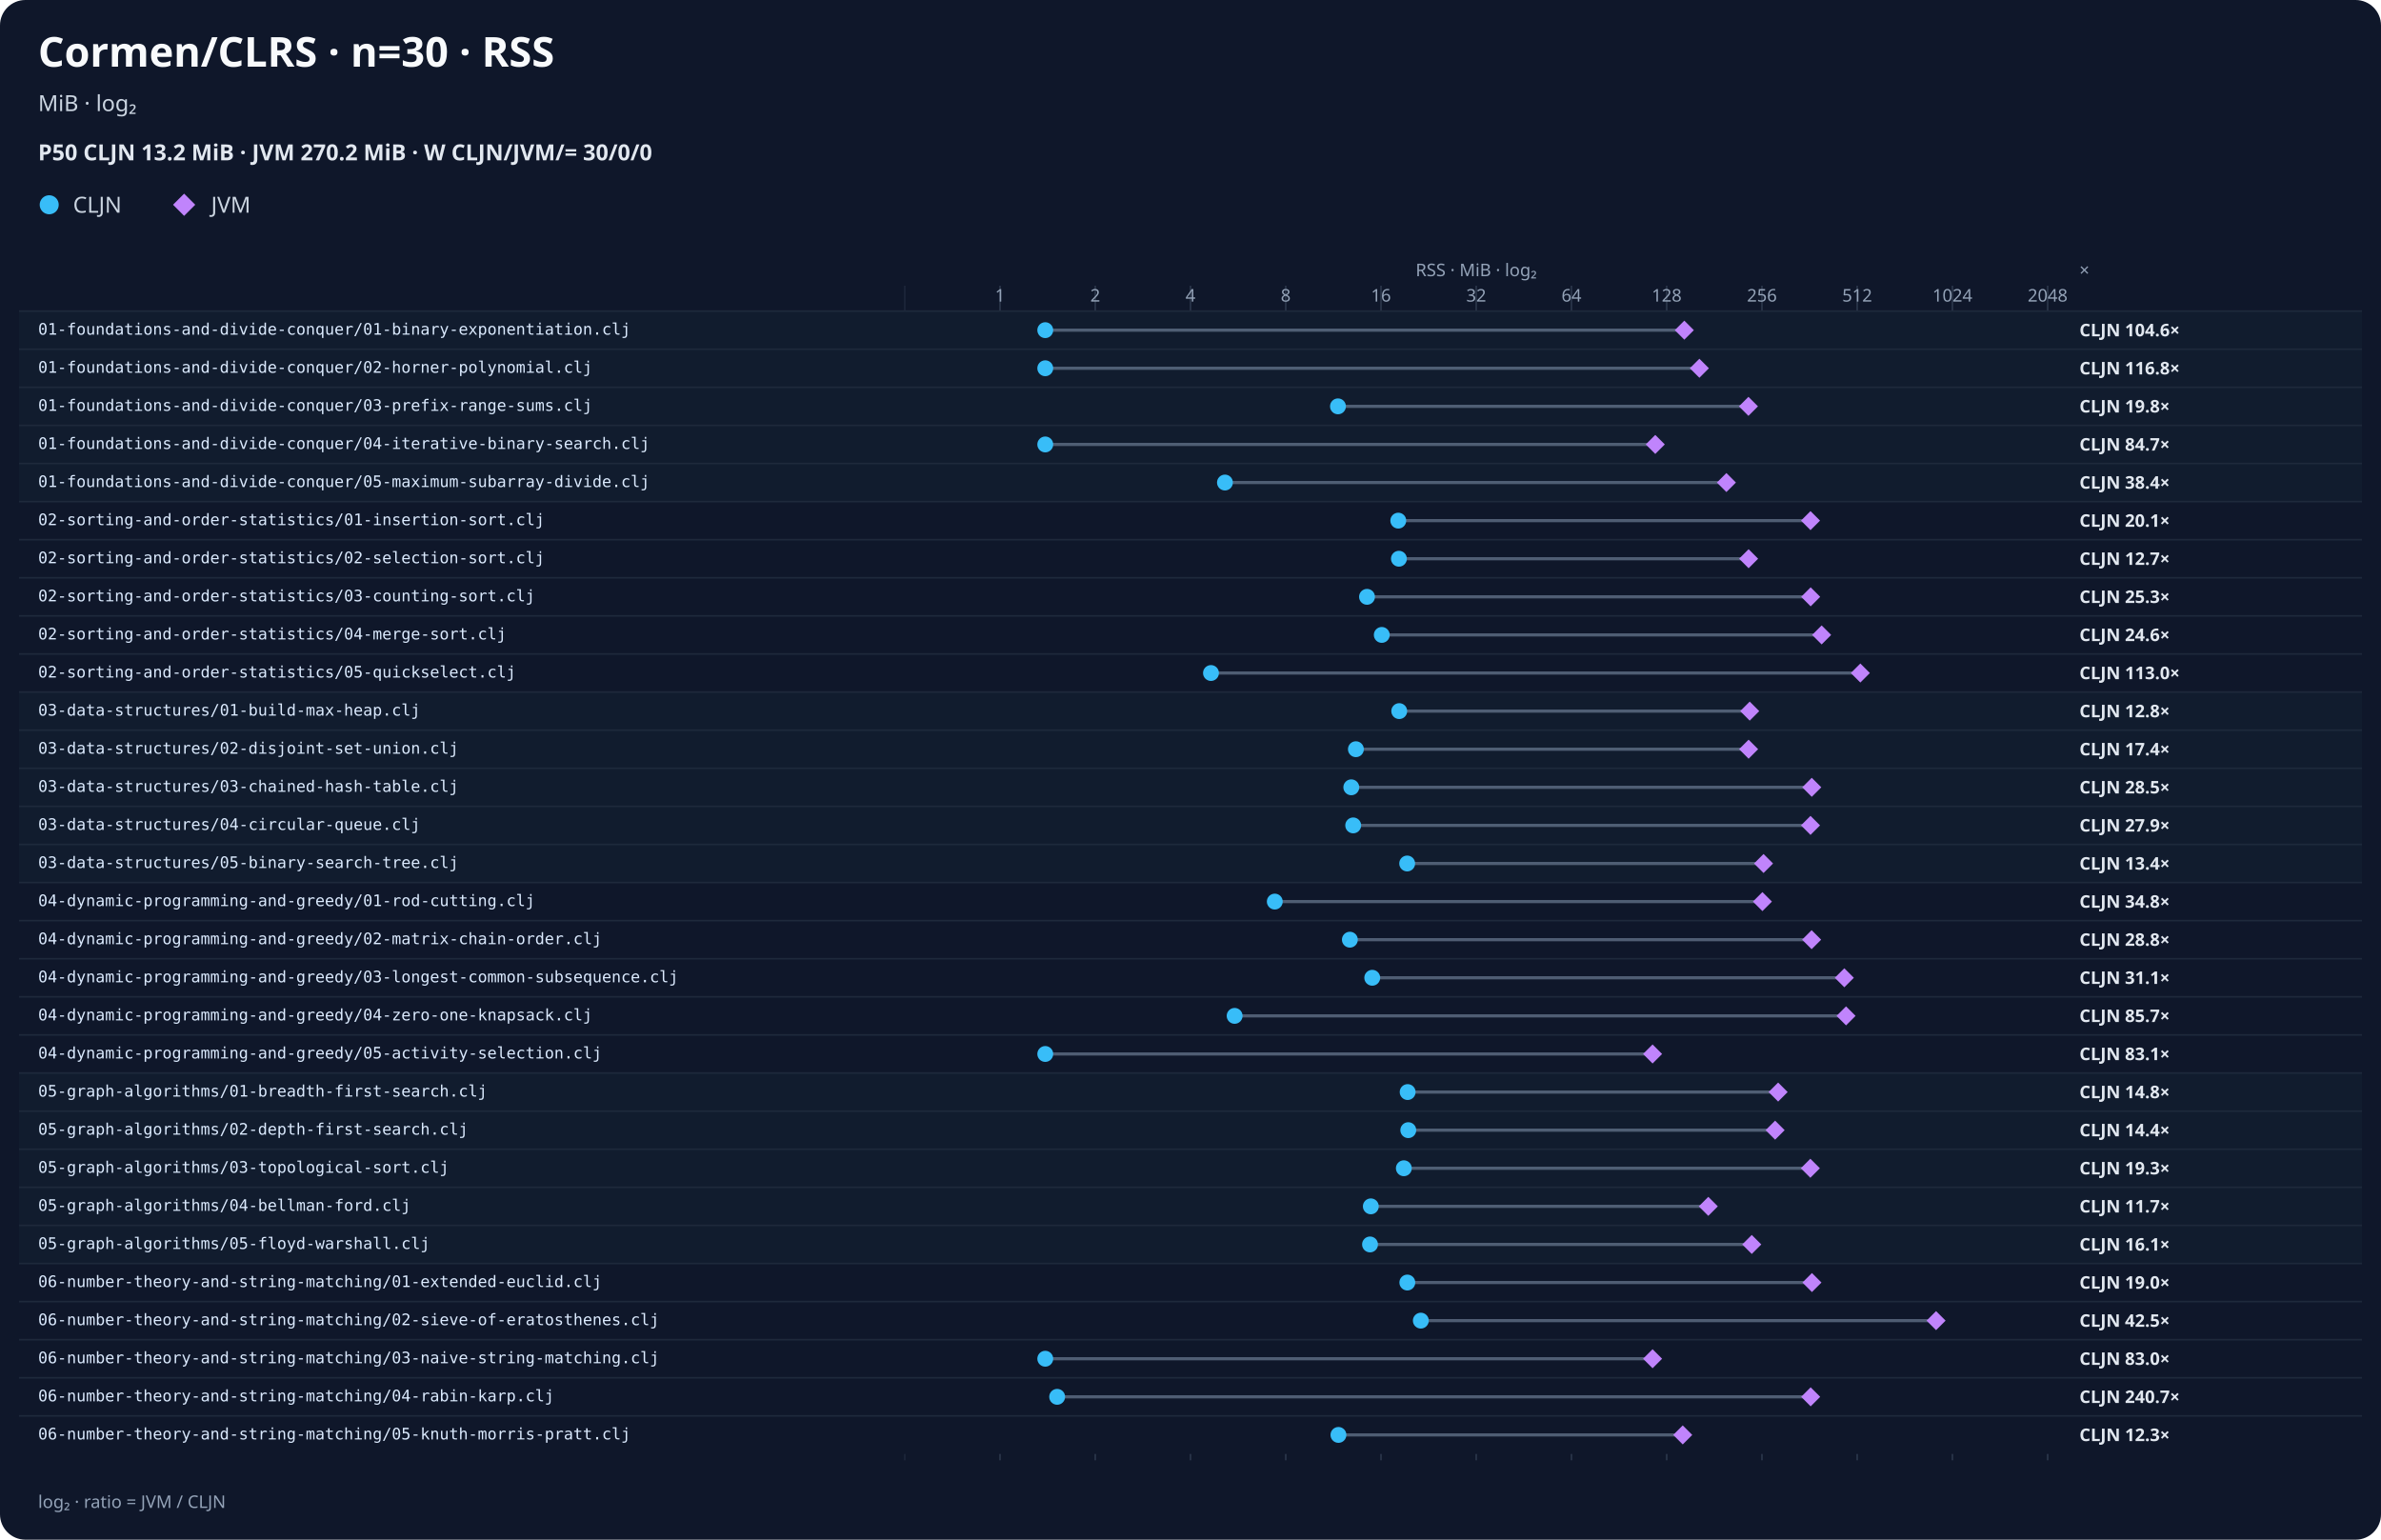
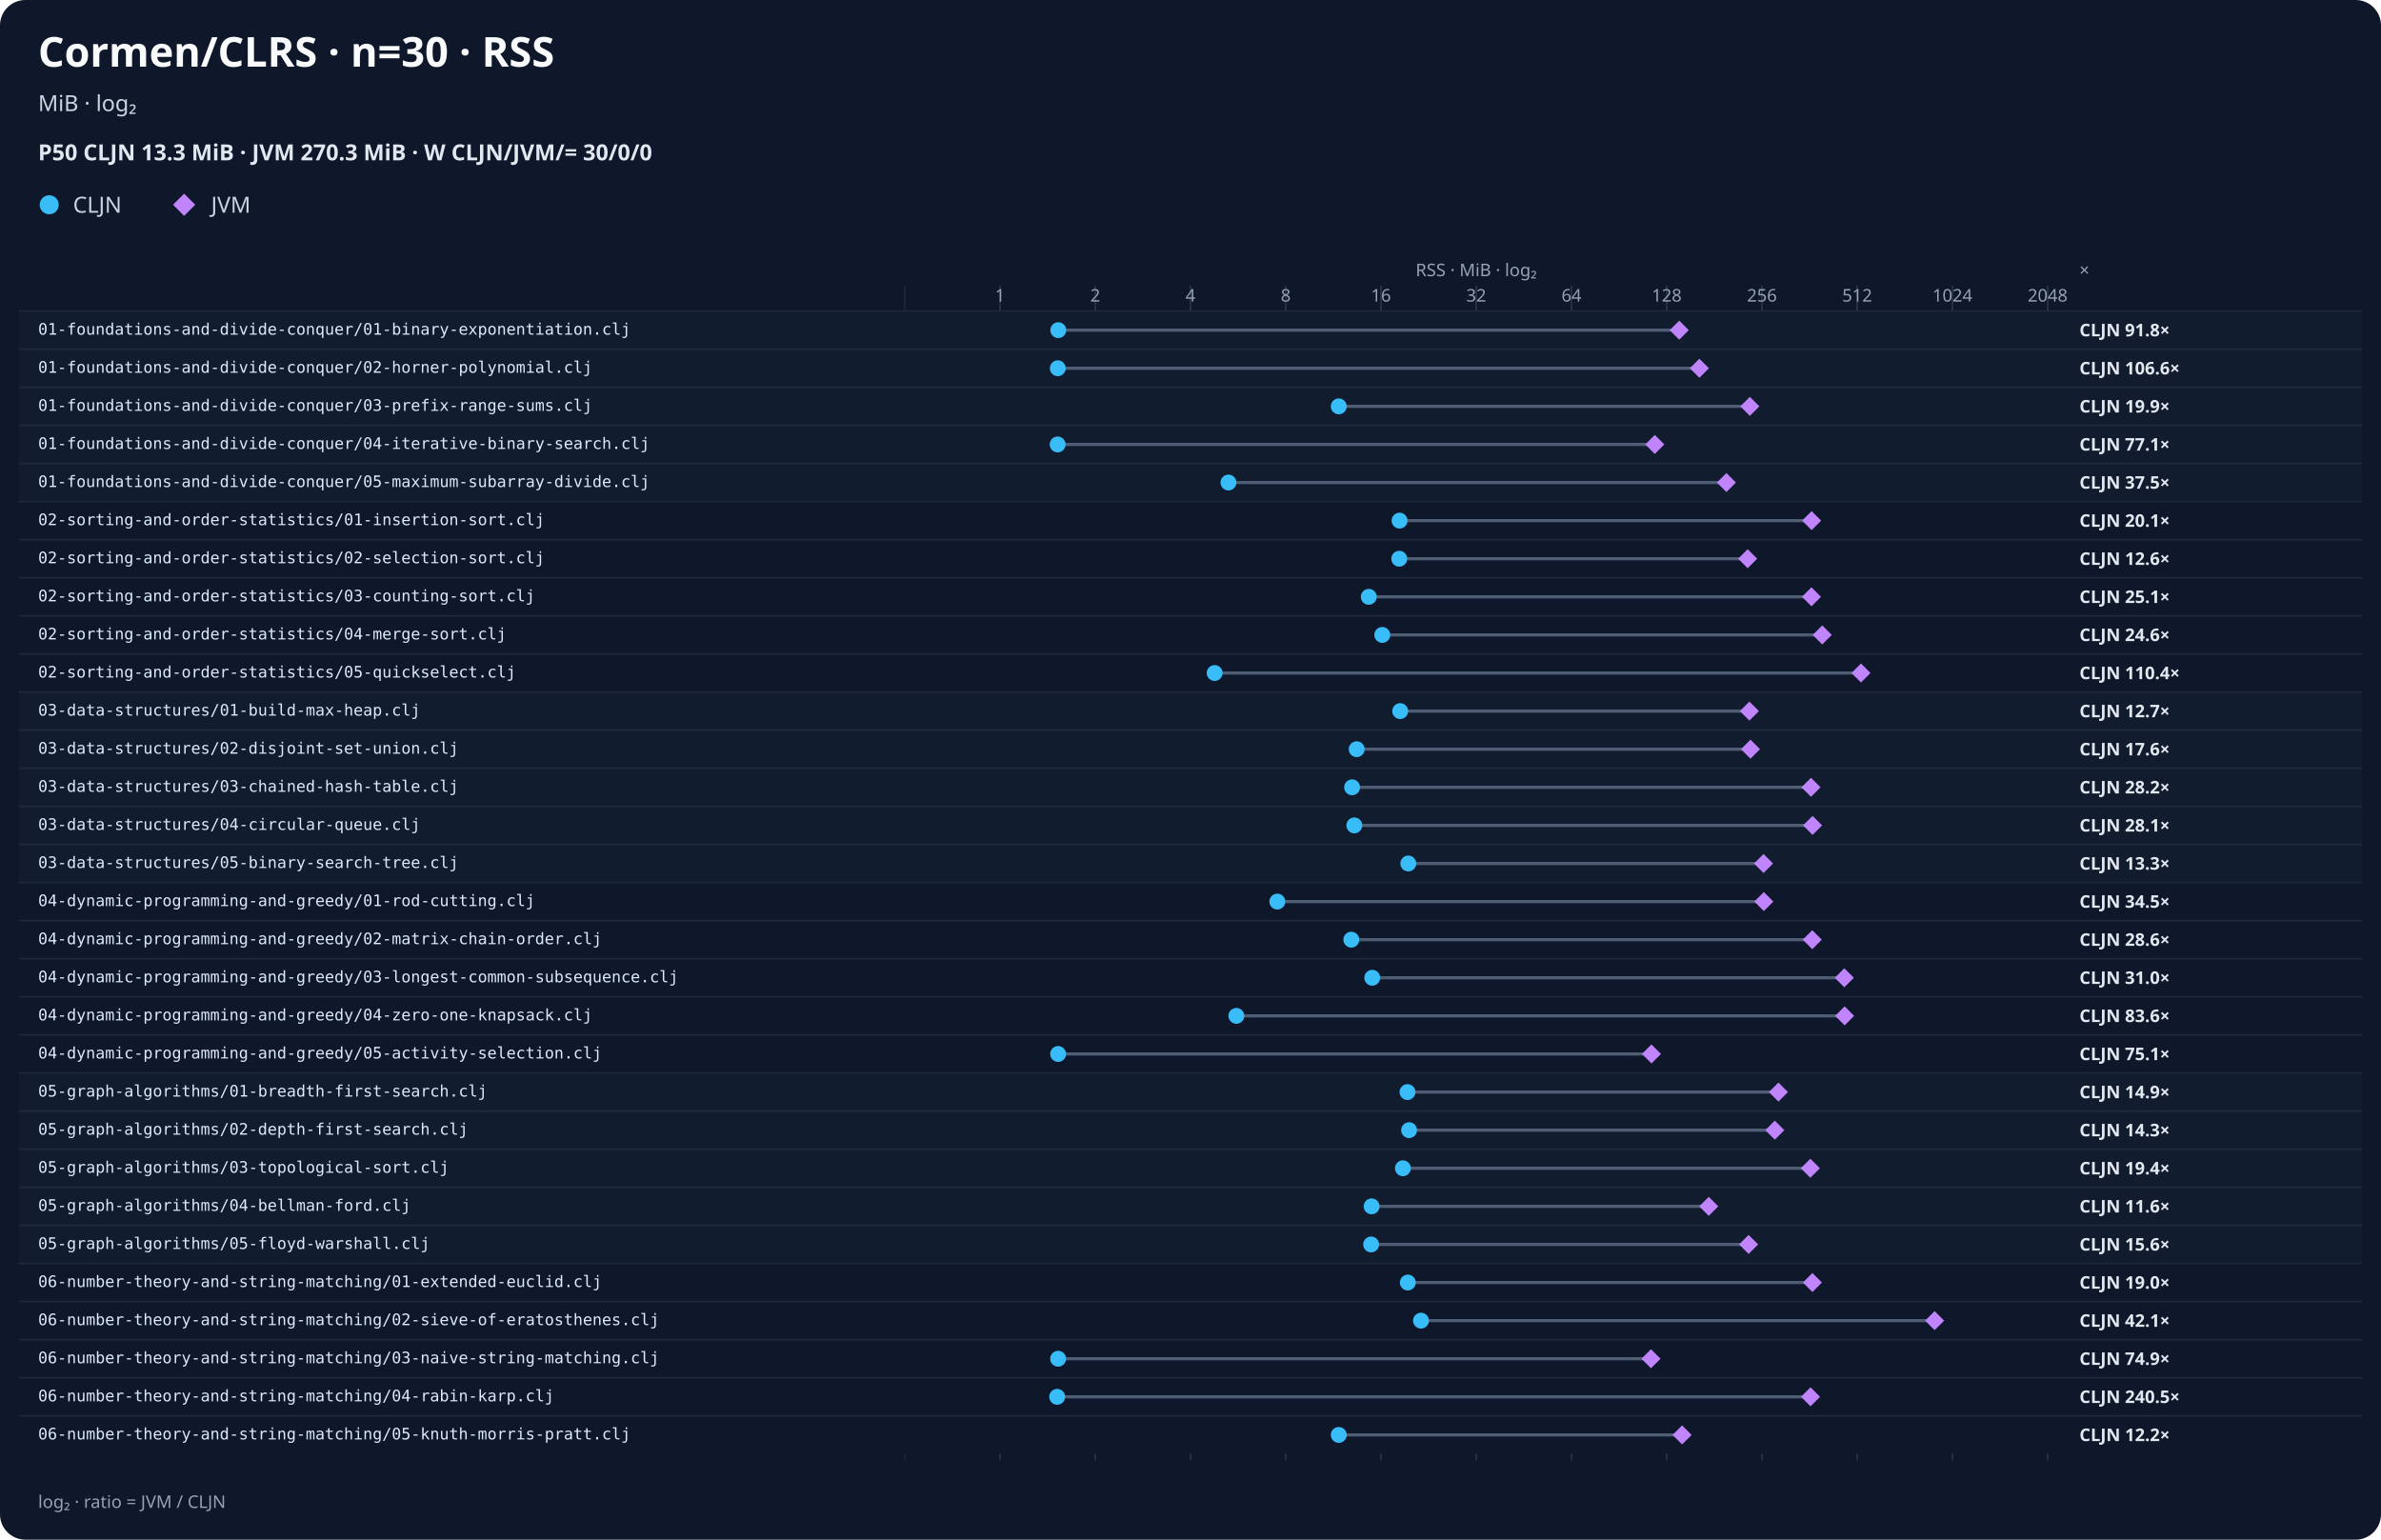
<svg xmlns="http://www.w3.org/2000/svg" width="1500" height="970" viewBox="0 0 1500 970" role="img" aria-labelledby="chart-title chart-desc">
  <style>
.title { fill: #f8fafc; font: 700 26px system-ui, sans-serif; }
.subtitle { fill: #cbd5e1; font: 14px system-ui, sans-serif; }
.summary { fill: #e2e8f0; font: 600 14px system-ui, sans-serif; }
.label { fill: #dbeafe; font: 10px ui-monospace, SFMono-Regular, Consolas, monospace; }
.value { fill: #e2e8f0; font: 600 11px system-ui, sans-serif; }
.axis { fill: #94a3b8; font: 11px system-ui, sans-serif; }
.footer { fill: #94a3b8; font: 11px system-ui, sans-serif; }
</style>
  <rect width="1500" height="970" rx="16" fill="#0f172a" />
  <text x="24" y="42" class="title">Cormen/CLRS · n=30 · RSS</text>
  <text x="24" y="70" class="subtitle">MiB · log₂</text>
-   <text x="24" y="101" class="summary">P50 CLJN 13.2 MiB · JVM 270.2 MiB · W CLJN/JVM/= 30/0/0</text>
+   <text x="24" y="101" class="summary">P50 CLJN 13.3 MiB · JVM 270.3 MiB · W CLJN/JVM/= 30/0/0</text>
  <circle cx="31" cy="129" r="6" fill="#38bdf8" />
  <text x="46" y="134" class="subtitle">CLJN</text>
  <path d="M 116 122 L 123 129 L 116 136 L 109 129 Z" fill="#c084fc" />
  <text x="133" y="134" class="subtitle">JVM</text>
  <text x="930" y="174" class="axis" text-anchor="middle">RSS · MiB · log₂</text>
  <text x="1310" y="174" class="axis">×</text>
  <line x1="570.0" y1="180" x2="570.0" y2="920" stroke="#334155" opacity="0.35" />
  <line x1="630.0" y1="180" x2="630.0" y2="920" stroke="#334155" opacity="0.75" />
  <text x="630.0" y="190" class="axis" text-anchor="middle">1</text>
  <line x1="690.0" y1="180" x2="690.0" y2="920" stroke="#334155" opacity="0.75" />
  <text x="690.0" y="190" class="axis" text-anchor="middle">2</text>
  <line x1="750.0" y1="180" x2="750.0" y2="920" stroke="#334155" opacity="0.75" />
  <text x="750.0" y="190" class="axis" text-anchor="middle">4</text>
  <line x1="810.0" y1="180" x2="810.0" y2="920" stroke="#334155" opacity="0.75" />
  <text x="810.0" y="190" class="axis" text-anchor="middle">8</text>
  <line x1="870.0" y1="180" x2="870.0" y2="920" stroke="#334155" opacity="0.75" />
  <text x="870.0" y="190" class="axis" text-anchor="middle">16</text>
  <line x1="930.0" y1="180" x2="930.0" y2="920" stroke="#334155" opacity="0.75" />
  <text x="930.0" y="190" class="axis" text-anchor="middle">32</text>
  <line x1="990.0" y1="180" x2="990.0" y2="920" stroke="#334155" opacity="0.75" />
  <text x="990.0" y="190" class="axis" text-anchor="middle">64</text>
  <line x1="1050.0" y1="180" x2="1050.0" y2="920" stroke="#334155" opacity="0.75" />
  <text x="1050.0" y="190" class="axis" text-anchor="middle">128</text>
  <line x1="1110.0" y1="180" x2="1110.0" y2="920" stroke="#334155" opacity="0.75" />
  <text x="1110.0" y="190" class="axis" text-anchor="middle">256</text>
  <line x1="1170.0" y1="180" x2="1170.0" y2="920" stroke="#334155" opacity="0.75" />
  <text x="1170.0" y="190" class="axis" text-anchor="middle">512</text>
  <line x1="1230.0" y1="180" x2="1230.0" y2="920" stroke="#334155" opacity="0.75" />
  <text x="1230.0" y="190" class="axis" text-anchor="middle">1024</text>
  <line x1="1290.0" y1="180" x2="1290.0" y2="920" stroke="#334155" opacity="0.75" />
  <text x="1290.0" y="190" class="axis" text-anchor="middle">2048</text>
  <rect x="12" y="196" width="1476" height="24" fill="#111c2e" />
  <line x1="12" y1="196" x2="1488" y2="196" stroke="#1e293b" />
  <text x="24" y="208.0" class="label" dominant-baseline="middle">01-foundations-and-divide-conquer/01-binary-exponentiation.clj</text>
-   <line x1="658.5" y1="208.0" x2="1061.1" y2="208.0" stroke="#64748b" stroke-width="2" opacity="0.75" />
-   <circle cx="658.5" cy="208.0" r="5" fill="#38bdf8" />
-   <path d="M 1061.1 202.0 L 1067.1 208.0 L 1061.1 214.0 L 1055.1 208.0 Z" fill="#c084fc" />
-   <text x="1310" y="208.0" class="value" dominant-baseline="middle">CLJN 104.6×</text>
+   <line x1="666.7" y1="208.0" x2="1057.9" y2="208.0" stroke="#64748b" stroke-width="2" opacity="0.75" />
+   <circle cx="666.7" cy="208.0" r="5" fill="#38bdf8" />
+   <path d="M 1057.9 202.0 L 1063.9 208.0 L 1057.9 214.0 L 1051.9 208.0 Z" fill="#c084fc" />
+   <text x="1310" y="208.0" class="value" dominant-baseline="middle">CLJN 91.8×</text>
  <rect x="12" y="220" width="1476" height="24" fill="#111c2e" />
  <line x1="12" y1="220" x2="1488" y2="220" stroke="#1e293b" />
  <text x="24" y="232.0" class="label" dominant-baseline="middle">01-foundations-and-divide-conquer/02-horner-polynomial.clj</text>
-   <line x1="658.5" y1="232.0" x2="1070.6" y2="232.0" stroke="#64748b" stroke-width="2" opacity="0.75" />
-   <circle cx="658.5" cy="232.0" r="5" fill="#38bdf8" />
+   <line x1="666.4" y1="232.0" x2="1070.6" y2="232.0" stroke="#64748b" stroke-width="2" opacity="0.75" />
+   <circle cx="666.4" cy="232.0" r="5" fill="#38bdf8" />
  <path d="M 1070.6 226.0 L 1076.6 232.0 L 1070.6 238.0 L 1064.6 232.0 Z" fill="#c084fc" />
-   <text x="1310" y="232.0" class="value" dominant-baseline="middle">CLJN 116.8×</text>
+   <text x="1310" y="232.0" class="value" dominant-baseline="middle">CLJN 106.6×</text>
  <rect x="12" y="244" width="1476" height="24" fill="#111c2e" />
  <line x1="12" y1="244" x2="1488" y2="244" stroke="#1e293b" />
  <text x="24" y="256.0" class="label" dominant-baseline="middle">01-foundations-and-divide-conquer/03-prefix-range-sums.clj</text>
-   <line x1="842.9" y1="256.0" x2="1101.5" y2="256.0" stroke="#64748b" stroke-width="2" opacity="0.75" />
-   <circle cx="842.9" cy="256.0" r="5" fill="#38bdf8" />
-   <path d="M 1101.5 250.0 L 1107.5 256.0 L 1101.5 262.0 L 1095.5 256.0 Z" fill="#c084fc" />
-   <text x="1310" y="256.0" class="value" dominant-baseline="middle">CLJN 19.8×</text>
+   <line x1="843.4" y1="256.0" x2="1102.4" y2="256.0" stroke="#64748b" stroke-width="2" opacity="0.75" />
+   <circle cx="843.4" cy="256.0" r="5" fill="#38bdf8" />
+   <path d="M 1102.4 250.0 L 1108.4 256.0 L 1102.4 262.0 L 1096.4 256.0 Z" fill="#c084fc" />
+   <text x="1310" y="256.0" class="value" dominant-baseline="middle">CLJN 19.9×</text>
  <rect x="12" y="268" width="1476" height="24" fill="#111c2e" />
  <line x1="12" y1="268" x2="1488" y2="268" stroke="#1e293b" />
  <text x="24" y="280.0" class="label" dominant-baseline="middle">01-foundations-and-divide-conquer/04-iterative-binary-search.clj</text>
-   <line x1="658.5" y1="280.0" x2="1042.8" y2="280.0" stroke="#64748b" stroke-width="2" opacity="0.75" />
-   <circle cx="658.5" cy="280.0" r="5" fill="#38bdf8" />
-   <path d="M 1042.8 274.0 L 1048.8 280.0 L 1042.8 286.0 L 1036.8 280.0 Z" fill="#c084fc" />
-   <text x="1310" y="280.0" class="value" dominant-baseline="middle">CLJN 84.7×</text>
+   <line x1="666.3" y1="280.0" x2="1042.5" y2="280.0" stroke="#64748b" stroke-width="2" opacity="0.75" />
+   <circle cx="666.3" cy="280.0" r="5" fill="#38bdf8" />
+   <path d="M 1042.5 274.0 L 1048.5 280.0 L 1042.5 286.0 L 1036.5 280.0 Z" fill="#c084fc" />
+   <text x="1310" y="280.0" class="value" dominant-baseline="middle">CLJN 77.1×</text>
  <rect x="12" y="292" width="1476" height="24" fill="#111c2e" />
  <line x1="12" y1="292" x2="1488" y2="292" stroke="#1e293b" />
  <text x="24" y="304.0" class="label" dominant-baseline="middle">01-foundations-and-divide-conquer/05-maximum-subarray-divide.clj</text>
-   <line x1="771.7" y1="304.0" x2="1087.6" y2="304.0" stroke="#64748b" stroke-width="2" opacity="0.75" />
-   <circle cx="771.7" cy="304.0" r="5" fill="#38bdf8" />
+   <line x1="773.9" y1="304.0" x2="1087.6" y2="304.0" stroke="#64748b" stroke-width="2" opacity="0.75" />
+   <circle cx="773.9" cy="304.0" r="5" fill="#38bdf8" />
  <path d="M 1087.6 298.0 L 1093.6 304.0 L 1087.6 310.0 L 1081.6 304.0 Z" fill="#c084fc" />
-   <text x="1310" y="304.0" class="value" dominant-baseline="middle">CLJN 38.4×</text>
+   <text x="1310" y="304.0" class="value" dominant-baseline="middle">CLJN 37.5×</text>
  <rect x="12" y="316" width="1476" height="24" fill="#0f172a" />
  <line x1="12" y1="316" x2="1488" y2="316" stroke="#1e293b" />
  <text x="24" y="328.0" class="label" dominant-baseline="middle">02-sorting-and-order-statistics/01-insertion-sort.clj</text>
-   <line x1="880.9" y1="328.0" x2="1140.6" y2="328.0" stroke="#64748b" stroke-width="2" opacity="0.75" />
-   <circle cx="880.9" cy="328.0" r="5" fill="#38bdf8" />
-   <path d="M 1140.6 322.0 L 1146.6 328.0 L 1140.6 334.0 L 1134.6 328.0 Z" fill="#c084fc" />
+   <line x1="881.7" y1="328.0" x2="1141.3" y2="328.0" stroke="#64748b" stroke-width="2" opacity="0.75" />
+   <circle cx="881.7" cy="328.0" r="5" fill="#38bdf8" />
+   <path d="M 1141.3 322.0 L 1147.3 328.0 L 1141.3 334.0 L 1135.3 328.0 Z" fill="#c084fc" />
  <text x="1310" y="328.0" class="value" dominant-baseline="middle">CLJN 20.1×</text>
  <rect x="12" y="340" width="1476" height="24" fill="#0f172a" />
  <line x1="12" y1="340" x2="1488" y2="340" stroke="#1e293b" />
  <text x="24" y="352.0" class="label" dominant-baseline="middle">02-sorting-and-order-statistics/02-selection-sort.clj</text>
-   <line x1="881.3" y1="352.0" x2="1101.6" y2="352.0" stroke="#64748b" stroke-width="2" opacity="0.75" />
-   <circle cx="881.3" cy="352.0" r="5" fill="#38bdf8" />
-   <path d="M 1101.6 346.0 L 1107.6 352.0 L 1101.6 358.0 L 1095.6 352.0 Z" fill="#c084fc" />
-   <text x="1310" y="352.0" class="value" dominant-baseline="middle">CLJN 12.7×</text>
+   <line x1="881.5" y1="352.0" x2="1101.0" y2="352.0" stroke="#64748b" stroke-width="2" opacity="0.75" />
+   <circle cx="881.5" cy="352.0" r="5" fill="#38bdf8" />
+   <path d="M 1101.0 346.0 L 1107.0 352.0 L 1101.0 358.0 L 1095.0 352.0 Z" fill="#c084fc" />
+   <text x="1310" y="352.0" class="value" dominant-baseline="middle">CLJN 12.6×</text>
  <rect x="12" y="364" width="1476" height="24" fill="#0f172a" />
  <line x1="12" y1="364" x2="1488" y2="364" stroke="#1e293b" />
  <text x="24" y="376.0" class="label" dominant-baseline="middle">02-sorting-and-order-statistics/03-counting-sort.clj</text>
-   <line x1="861.2" y1="376.0" x2="1140.7" y2="376.0" stroke="#64748b" stroke-width="2" opacity="0.75" />
-   <circle cx="861.2" cy="376.0" r="5" fill="#38bdf8" />
-   <path d="M 1140.7 370.0 L 1146.7 376.0 L 1140.7 382.0 L 1134.7 376.0 Z" fill="#c084fc" />
-   <text x="1310" y="376.0" class="value" dominant-baseline="middle">CLJN 25.3×</text>
+   <line x1="862.3" y1="376.0" x2="1141.2" y2="376.0" stroke="#64748b" stroke-width="2" opacity="0.75" />
+   <circle cx="862.3" cy="376.0" r="5" fill="#38bdf8" />
+   <path d="M 1141.2 370.0 L 1147.2 376.0 L 1141.2 382.0 L 1135.2 376.0 Z" fill="#c084fc" />
+   <text x="1310" y="376.0" class="value" dominant-baseline="middle">CLJN 25.1×</text>
  <rect x="12" y="388" width="1476" height="24" fill="#0f172a" />
  <line x1="12" y1="388" x2="1488" y2="388" stroke="#1e293b" />
  <text x="24" y="400.0" class="label" dominant-baseline="middle">02-sorting-and-order-statistics/04-merge-sort.clj</text>
-   <line x1="870.5" y1="400.0" x2="1147.6" y2="400.0" stroke="#64748b" stroke-width="2" opacity="0.75" />
-   <circle cx="870.5" cy="400.0" r="5" fill="#38bdf8" />
-   <path d="M 1147.6 394.0 L 1153.6 400.0 L 1147.6 406.0 L 1141.6 400.0 Z" fill="#c084fc" />
+   <line x1="870.8" y1="400.0" x2="1148.0" y2="400.0" stroke="#64748b" stroke-width="2" opacity="0.75" />
+   <circle cx="870.8" cy="400.0" r="5" fill="#38bdf8" />
+   <path d="M 1148.0 394.0 L 1154.0 400.0 L 1148.0 406.0 L 1142.0 400.0 Z" fill="#c084fc" />
  <text x="1310" y="400.0" class="value" dominant-baseline="middle">CLJN 24.6×</text>
  <rect x="12" y="412" width="1476" height="24" fill="#0f172a" />
  <line x1="12" y1="412" x2="1488" y2="412" stroke="#1e293b" />
  <text x="24" y="424.0" class="label" dominant-baseline="middle">02-sorting-and-order-statistics/05-quickselect.clj</text>
-   <line x1="762.9" y1="424.0" x2="1172.0" y2="424.0" stroke="#64748b" stroke-width="2" opacity="0.75" />
-   <circle cx="762.9" cy="424.0" r="5" fill="#38bdf8" />
-   <path d="M 1172.0 418.0 L 1178.0 424.0 L 1172.0 430.0 L 1166.0 424.0 Z" fill="#c084fc" />
-   <text x="1310" y="424.0" class="value" dominant-baseline="middle">CLJN 113.0×</text>
+   <line x1="765.2" y1="424.0" x2="1172.4" y2="424.0" stroke="#64748b" stroke-width="2" opacity="0.75" />
+   <circle cx="765.2" cy="424.0" r="5" fill="#38bdf8" />
+   <path d="M 1172.4 418.0 L 1178.4 424.0 L 1172.4 430.0 L 1166.4 424.0 Z" fill="#c084fc" />
+   <text x="1310" y="424.0" class="value" dominant-baseline="middle">CLJN 110.4×</text>
  <rect x="12" y="436" width="1476" height="24" fill="#111c2e" />
  <line x1="12" y1="436" x2="1488" y2="436" stroke="#1e293b" />
  <text x="24" y="448.0" class="label" dominant-baseline="middle">03-data-structures/01-build-max-heap.clj</text>
-   <line x1="881.5" y1="448.0" x2="1102.3" y2="448.0" stroke="#64748b" stroke-width="2" opacity="0.75" />
-   <circle cx="881.5" cy="448.0" r="5" fill="#38bdf8" />
-   <path d="M 1102.3 442.0 L 1108.3 448.0 L 1102.3 454.0 L 1096.3 448.0 Z" fill="#c084fc" />
-   <text x="1310" y="448.0" class="value" dominant-baseline="middle">CLJN 12.8×</text>
+   <line x1="882.1" y1="448.0" x2="1102.1" y2="448.0" stroke="#64748b" stroke-width="2" opacity="0.75" />
+   <circle cx="882.1" cy="448.0" r="5" fill="#38bdf8" />
+   <path d="M 1102.1 442.0 L 1108.1 448.0 L 1102.1 454.0 L 1096.1 448.0 Z" fill="#c084fc" />
+   <text x="1310" y="448.0" class="value" dominant-baseline="middle">CLJN 12.7×</text>
  <rect x="12" y="460" width="1476" height="24" fill="#111c2e" />
  <line x1="12" y1="460" x2="1488" y2="460" stroke="#1e293b" />
  <text x="24" y="472.0" class="label" dominant-baseline="middle">03-data-structures/02-disjoint-set-union.clj</text>
-   <line x1="854.2" y1="472.0" x2="1101.6" y2="472.0" stroke="#64748b" stroke-width="2" opacity="0.75" />
-   <circle cx="854.2" cy="472.0" r="5" fill="#38bdf8" />
-   <path d="M 1101.6 466.0 L 1107.6 472.0 L 1101.6 478.0 L 1095.6 472.0 Z" fill="#c084fc" />
-   <text x="1310" y="472.0" class="value" dominant-baseline="middle">CLJN 17.4×</text>
+   <line x1="854.7" y1="472.0" x2="1102.8" y2="472.0" stroke="#64748b" stroke-width="2" opacity="0.75" />
+   <circle cx="854.7" cy="472.0" r="5" fill="#38bdf8" />
+   <path d="M 1102.8 466.0 L 1108.8 472.0 L 1102.8 478.0 L 1096.8 472.0 Z" fill="#c084fc" />
+   <text x="1310" y="472.0" class="value" dominant-baseline="middle">CLJN 17.6×</text>
  <rect x="12" y="484" width="1476" height="24" fill="#111c2e" />
  <line x1="12" y1="484" x2="1488" y2="484" stroke="#1e293b" />
  <text x="24" y="496.0" class="label" dominant-baseline="middle">03-data-structures/03-chained-hash-table.clj</text>
-   <line x1="851.3" y1="496.0" x2="1141.4" y2="496.0" stroke="#64748b" stroke-width="2" opacity="0.75" />
-   <circle cx="851.3" cy="496.0" r="5" fill="#38bdf8" />
-   <path d="M 1141.4 490.0 L 1147.4 496.0 L 1141.4 502.0 L 1135.4 496.0 Z" fill="#c084fc" />
-   <text x="1310" y="496.0" class="value" dominant-baseline="middle">CLJN 28.5×</text>
+   <line x1="851.8" y1="496.0" x2="1140.9" y2="496.0" stroke="#64748b" stroke-width="2" opacity="0.75" />
+   <circle cx="851.8" cy="496.0" r="5" fill="#38bdf8" />
+   <path d="M 1140.9 490.0 L 1146.9 496.0 L 1140.9 502.0 L 1134.9 496.0 Z" fill="#c084fc" />
+   <text x="1310" y="496.0" class="value" dominant-baseline="middle">CLJN 28.2×</text>
  <rect x="12" y="508" width="1476" height="24" fill="#111c2e" />
  <line x1="12" y1="508" x2="1488" y2="508" stroke="#1e293b" />
  <text x="24" y="520.0" class="label" dominant-baseline="middle">03-data-structures/04-circular-queue.clj</text>
-   <line x1="852.5" y1="520.0" x2="1140.6" y2="520.0" stroke="#64748b" stroke-width="2" opacity="0.75" />
-   <circle cx="852.5" cy="520.0" r="5" fill="#38bdf8" />
-   <path d="M 1140.6 514.0 L 1146.6 520.0 L 1140.6 526.0 L 1134.6 520.0 Z" fill="#c084fc" />
-   <text x="1310" y="520.0" class="value" dominant-baseline="middle">CLJN 27.9×</text>
+   <line x1="853.2" y1="520.0" x2="1141.9" y2="520.0" stroke="#64748b" stroke-width="2" opacity="0.75" />
+   <circle cx="853.2" cy="520.0" r="5" fill="#38bdf8" />
+   <path d="M 1141.9 514.0 L 1147.9 520.0 L 1141.9 526.0 L 1135.9 520.0 Z" fill="#c084fc" />
+   <text x="1310" y="520.0" class="value" dominant-baseline="middle">CLJN 28.1×</text>
  <rect x="12" y="532" width="1476" height="24" fill="#111c2e" />
  <line x1="12" y1="532" x2="1488" y2="532" stroke="#1e293b" />
  <text x="24" y="544.0" class="label" dominant-baseline="middle">03-data-structures/05-binary-search-tree.clj</text>
-   <line x1="886.5" y1="544.0" x2="1111.0" y2="544.0" stroke="#64748b" stroke-width="2" opacity="0.75" />
-   <circle cx="886.5" cy="544.0" r="5" fill="#38bdf8" />
+   <line x1="887.2" y1="544.0" x2="1111.0" y2="544.0" stroke="#64748b" stroke-width="2" opacity="0.75" />
+   <circle cx="887.2" cy="544.0" r="5" fill="#38bdf8" />
  <path d="M 1111.0 538.0 L 1117.0 544.0 L 1111.0 550.0 L 1105.0 544.0 Z" fill="#c084fc" />
-   <text x="1310" y="544.0" class="value" dominant-baseline="middle">CLJN 13.4×</text>
+   <text x="1310" y="544.0" class="value" dominant-baseline="middle">CLJN 13.3×</text>
  <rect x="12" y="556" width="1476" height="24" fill="#0f172a" />
  <line x1="12" y1="556" x2="1488" y2="556" stroke="#1e293b" />
  <text x="24" y="568.0" class="label" dominant-baseline="middle">04-dynamic-programming-and-greedy/01-rod-cutting.clj</text>
-   <line x1="803.1" y1="568.0" x2="1110.3" y2="568.0" stroke="#64748b" stroke-width="2" opacity="0.75" />
-   <circle cx="803.1" cy="568.0" r="5" fill="#38bdf8" />
-   <path d="M 1110.3 562.0 L 1116.3 568.0 L 1110.3 574.0 L 1104.3 568.0 Z" fill="#c084fc" />
-   <text x="1310" y="568.0" class="value" dominant-baseline="middle">CLJN 34.8×</text>
+   <line x1="804.7" y1="568.0" x2="1111.2" y2="568.0" stroke="#64748b" stroke-width="2" opacity="0.75" />
+   <circle cx="804.7" cy="568.0" r="5" fill="#38bdf8" />
+   <path d="M 1111.2 562.0 L 1117.2 568.0 L 1111.2 574.0 L 1105.2 568.0 Z" fill="#c084fc" />
+   <text x="1310" y="568.0" class="value" dominant-baseline="middle">CLJN 34.5×</text>
  <rect x="12" y="580" width="1476" height="24" fill="#0f172a" />
  <line x1="12" y1="580" x2="1488" y2="580" stroke="#1e293b" />
  <text x="24" y="592.0" class="label" dominant-baseline="middle">04-dynamic-programming-and-greedy/02-matrix-chain-order.clj</text>
-   <line x1="850.4" y1="592.0" x2="1141.3" y2="592.0" stroke="#64748b" stroke-width="2" opacity="0.75" />
-   <circle cx="850.4" cy="592.0" r="5" fill="#38bdf8" />
-   <path d="M 1141.3 586.0 L 1147.3 592.0 L 1141.3 598.0 L 1135.3 592.0 Z" fill="#c084fc" />
-   <text x="1310" y="592.0" class="value" dominant-baseline="middle">CLJN 28.8×</text>
+   <line x1="851.3" y1="592.0" x2="1141.7" y2="592.0" stroke="#64748b" stroke-width="2" opacity="0.75" />
+   <circle cx="851.3" cy="592.0" r="5" fill="#38bdf8" />
+   <path d="M 1141.7 586.0 L 1147.7 592.0 L 1141.7 598.0 L 1135.7 592.0 Z" fill="#c084fc" />
+   <text x="1310" y="592.0" class="value" dominant-baseline="middle">CLJN 28.6×</text>
  <rect x="12" y="604" width="1476" height="24" fill="#0f172a" />
  <line x1="12" y1="604" x2="1488" y2="604" stroke="#1e293b" />
  <text x="24" y="616.0" class="label" dominant-baseline="middle">04-dynamic-programming-and-greedy/03-longest-common-subsequence.clj</text>
  <line x1="864.5" y1="616.0" x2="1161.9" y2="616.0" stroke="#64748b" stroke-width="2" opacity="0.75" />
  <circle cx="864.5" cy="616.0" r="5" fill="#38bdf8" />
  <path d="M 1161.9 610.0 L 1167.9 616.0 L 1161.9 622.0 L 1155.9 616.0 Z" fill="#c084fc" />
-   <text x="1310" y="616.0" class="value" dominant-baseline="middle">CLJN 31.1×</text>
+   <text x="1310" y="616.0" class="value" dominant-baseline="middle">CLJN 31.0×</text>
  <rect x="12" y="628" width="1476" height="24" fill="#0f172a" />
  <line x1="12" y1="628" x2="1488" y2="628" stroke="#1e293b" />
  <text x="24" y="640.0" class="label" dominant-baseline="middle">04-dynamic-programming-and-greedy/04-zero-one-knapsack.clj</text>
-   <line x1="777.8" y1="640.0" x2="1163.0" y2="640.0" stroke="#64748b" stroke-width="2" opacity="0.75" />
-   <circle cx="777.8" cy="640.0" r="5" fill="#38bdf8" />
-   <path d="M 1163.0 634.0 L 1169.0 640.0 L 1163.0 646.0 L 1157.0 640.0 Z" fill="#c084fc" />
-   <text x="1310" y="640.0" class="value" dominant-baseline="middle">CLJN 85.7×</text>
+   <line x1="778.9" y1="640.0" x2="1162.1" y2="640.0" stroke="#64748b" stroke-width="2" opacity="0.75" />
+   <circle cx="778.9" cy="640.0" r="5" fill="#38bdf8" />
+   <path d="M 1162.1 634.0 L 1168.1 640.0 L 1162.1 646.0 L 1156.1 640.0 Z" fill="#c084fc" />
+   <text x="1310" y="640.0" class="value" dominant-baseline="middle">CLJN 83.6×</text>
  <rect x="12" y="652" width="1476" height="24" fill="#0f172a" />
  <line x1="12" y1="652" x2="1488" y2="652" stroke="#1e293b" />
  <text x="24" y="664.0" class="label" dominant-baseline="middle">04-dynamic-programming-and-greedy/05-activity-selection.clj</text>
-   <line x1="658.5" y1="664.0" x2="1041.1" y2="664.0" stroke="#64748b" stroke-width="2" opacity="0.75" />
-   <circle cx="658.5" cy="664.0" r="5" fill="#38bdf8" />
-   <path d="M 1041.1 658.0 L 1047.1 664.0 L 1041.1 670.0 L 1035.1 664.0 Z" fill="#c084fc" />
-   <text x="1310" y="664.0" class="value" dominant-baseline="middle">CLJN 83.1×</text>
+   <line x1="666.6" y1="664.0" x2="1040.4" y2="664.0" stroke="#64748b" stroke-width="2" opacity="0.75" />
+   <circle cx="666.6" cy="664.0" r="5" fill="#38bdf8" />
+   <path d="M 1040.4 658.0 L 1046.4 664.0 L 1040.4 670.0 L 1034.4 664.0 Z" fill="#c084fc" />
+   <text x="1310" y="664.0" class="value" dominant-baseline="middle">CLJN 75.1×</text>
  <rect x="12" y="676" width="1476" height="24" fill="#111c2e" />
  <line x1="12" y1="676" x2="1488" y2="676" stroke="#1e293b" />
  <text x="24" y="688.0" class="label" dominant-baseline="middle">05-graph-algorithms/01-breadth-first-search.clj</text>
-   <line x1="886.8" y1="688.0" x2="1120.2" y2="688.0" stroke="#64748b" stroke-width="2" opacity="0.75" />
-   <circle cx="886.8" cy="688.0" r="5" fill="#38bdf8" />
-   <path d="M 1120.2 682.0 L 1126.2 688.0 L 1120.2 694.0 L 1114.2 688.0 Z" fill="#c084fc" />
-   <text x="1310" y="688.0" class="value" dominant-baseline="middle">CLJN 14.8×</text>
+   <line x1="886.7" y1="688.0" x2="1120.4" y2="688.0" stroke="#64748b" stroke-width="2" opacity="0.75" />
+   <circle cx="886.7" cy="688.0" r="5" fill="#38bdf8" />
+   <path d="M 1120.4 682.0 L 1126.4 688.0 L 1120.4 694.0 L 1114.4 688.0 Z" fill="#c084fc" />
+   <text x="1310" y="688.0" class="value" dominant-baseline="middle">CLJN 14.9×</text>
  <rect x="12" y="700" width="1476" height="24" fill="#111c2e" />
  <line x1="12" y1="700" x2="1488" y2="700" stroke="#1e293b" />
  <text x="24" y="712.0" class="label" dominant-baseline="middle">05-graph-algorithms/02-depth-first-search.clj</text>
-   <line x1="887.2" y1="712.0" x2="1118.3" y2="712.0" stroke="#64748b" stroke-width="2" opacity="0.75" />
-   <circle cx="887.2" cy="712.0" r="5" fill="#38bdf8" />
-   <path d="M 1118.3 706.0 L 1124.3 712.0 L 1118.3 718.0 L 1112.3 712.0 Z" fill="#c084fc" />
-   <text x="1310" y="712.0" class="value" dominant-baseline="middle">CLJN 14.4×</text>
+   <line x1="887.7" y1="712.0" x2="1118.1" y2="712.0" stroke="#64748b" stroke-width="2" opacity="0.75" />
+   <circle cx="887.7" cy="712.0" r="5" fill="#38bdf8" />
+   <path d="M 1118.1 706.0 L 1124.1 712.0 L 1118.1 718.0 L 1112.1 712.0 Z" fill="#c084fc" />
+   <text x="1310" y="712.0" class="value" dominant-baseline="middle">CLJN 14.3×</text>
  <rect x="12" y="724" width="1476" height="24" fill="#111c2e" />
  <line x1="12" y1="724" x2="1488" y2="724" stroke="#1e293b" />
  <text x="24" y="736.0" class="label" dominant-baseline="middle">05-graph-algorithms/03-topological-sort.clj</text>
-   <line x1="884.4" y1="736.0" x2="1140.5" y2="736.0" stroke="#64748b" stroke-width="2" opacity="0.75" />
-   <circle cx="884.4" cy="736.0" r="5" fill="#38bdf8" />
+   <line x1="883.8" y1="736.0" x2="1140.5" y2="736.0" stroke="#64748b" stroke-width="2" opacity="0.75" />
+   <circle cx="883.8" cy="736.0" r="5" fill="#38bdf8" />
  <path d="M 1140.5 730.0 L 1146.5 736.0 L 1140.5 742.0 L 1134.5 736.0 Z" fill="#c084fc" />
-   <text x="1310" y="736.0" class="value" dominant-baseline="middle">CLJN 19.3×</text>
+   <text x="1310" y="736.0" class="value" dominant-baseline="middle">CLJN 19.4×</text>
  <rect x="12" y="748" width="1476" height="24" fill="#111c2e" />
  <line x1="12" y1="748" x2="1488" y2="748" stroke="#1e293b" />
  <text x="24" y="760.0" class="label" dominant-baseline="middle">05-graph-algorithms/04-bellman-ford.clj</text>
-   <line x1="863.6" y1="760.0" x2="1076.2" y2="760.0" stroke="#64748b" stroke-width="2" opacity="0.75" />
-   <circle cx="863.6" cy="760.0" r="5" fill="#38bdf8" />
-   <path d="M 1076.2 754.0 L 1082.2 760.0 L 1076.2 766.0 L 1070.2 760.0 Z" fill="#c084fc" />
-   <text x="1310" y="760.0" class="value" dominant-baseline="middle">CLJN 11.7×</text>
+   <line x1="864.1" y1="760.0" x2="1076.5" y2="760.0" stroke="#64748b" stroke-width="2" opacity="0.75" />
+   <circle cx="864.1" cy="760.0" r="5" fill="#38bdf8" />
+   <path d="M 1076.5 754.0 L 1082.5 760.0 L 1076.5 766.0 L 1070.5 760.0 Z" fill="#c084fc" />
+   <text x="1310" y="760.0" class="value" dominant-baseline="middle">CLJN 11.6×</text>
  <rect x="12" y="772" width="1476" height="24" fill="#111c2e" />
  <line x1="12" y1="772" x2="1488" y2="772" stroke="#1e293b" />
  <text x="24" y="784.0" class="label" dominant-baseline="middle">05-graph-algorithms/05-floyd-warshall.clj</text>
-   <line x1="863.1" y1="784.0" x2="1103.6" y2="784.0" stroke="#64748b" stroke-width="2" opacity="0.75" />
-   <circle cx="863.1" cy="784.0" r="5" fill="#38bdf8" />
-   <path d="M 1103.6 778.0 L 1109.6 784.0 L 1103.6 790.0 L 1097.6 784.0 Z" fill="#c084fc" />
-   <text x="1310" y="784.0" class="value" dominant-baseline="middle">CLJN 16.1×</text>
+   <line x1="863.8" y1="784.0" x2="1101.6" y2="784.0" stroke="#64748b" stroke-width="2" opacity="0.75" />
+   <circle cx="863.8" cy="784.0" r="5" fill="#38bdf8" />
+   <path d="M 1101.6 778.0 L 1107.6 784.0 L 1101.6 790.0 L 1095.6 784.0 Z" fill="#c084fc" />
+   <text x="1310" y="784.0" class="value" dominant-baseline="middle">CLJN 15.6×</text>
  <rect x="12" y="796" width="1476" height="24" fill="#0f172a" />
  <line x1="12" y1="796" x2="1488" y2="796" stroke="#1e293b" />
  <text x="24" y="808.0" class="label" dominant-baseline="middle">06-number-theory-and-string-matching/01-extended-euclid.clj</text>
-   <line x1="886.6" y1="808.0" x2="1141.5" y2="808.0" stroke="#64748b" stroke-width="2" opacity="0.75" />
-   <circle cx="886.6" cy="808.0" r="5" fill="#38bdf8" />
-   <path d="M 1141.5 802.0 L 1147.5 808.0 L 1141.5 814.0 L 1135.5 808.0 Z" fill="#c084fc" />
+   <line x1="886.9" y1="808.0" x2="1141.8" y2="808.0" stroke="#64748b" stroke-width="2" opacity="0.75" />
+   <circle cx="886.9" cy="808.0" r="5" fill="#38bdf8" />
+   <path d="M 1141.8 802.0 L 1147.8 808.0 L 1141.8 814.0 L 1135.8 808.0 Z" fill="#c084fc" />
  <text x="1310" y="808.0" class="value" dominant-baseline="middle">CLJN 19.0×</text>
  <rect x="12" y="820" width="1476" height="24" fill="#0f172a" />
  <line x1="12" y1="820" x2="1488" y2="820" stroke="#1e293b" />
  <text x="24" y="832.0" class="label" dominant-baseline="middle">06-number-theory-and-string-matching/02-sieve-of-eratosthenes.clj</text>
-   <line x1="895.1" y1="832.0" x2="1219.7" y2="832.0" stroke="#64748b" stroke-width="2" opacity="0.75" />
-   <circle cx="895.1" cy="832.0" r="5" fill="#38bdf8" />
-   <path d="M 1219.7 826.0 L 1225.7 832.0 L 1219.7 838.0 L 1213.7 832.0 Z" fill="#c084fc" />
-   <text x="1310" y="832.0" class="value" dominant-baseline="middle">CLJN 42.5×</text>
+   <line x1="895.2" y1="832.0" x2="1218.8" y2="832.0" stroke="#64748b" stroke-width="2" opacity="0.75" />
+   <circle cx="895.2" cy="832.0" r="5" fill="#38bdf8" />
+   <path d="M 1218.8 826.0 L 1224.8 832.0 L 1218.8 838.0 L 1212.8 832.0 Z" fill="#c084fc" />
+   <text x="1310" y="832.0" class="value" dominant-baseline="middle">CLJN 42.1×</text>
  <rect x="12" y="844" width="1476" height="24" fill="#0f172a" />
  <line x1="12" y1="844" x2="1488" y2="844" stroke="#1e293b" />
  <text x="24" y="856.0" class="label" dominant-baseline="middle">06-number-theory-and-string-matching/03-naive-string-matching.clj</text>
-   <line x1="658.5" y1="856.0" x2="1041.1" y2="856.0" stroke="#64748b" stroke-width="2" opacity="0.75" />
-   <circle cx="658.5" cy="856.0" r="5" fill="#38bdf8" />
-   <path d="M 1041.1 850.0 L 1047.1 856.0 L 1041.1 862.0 L 1035.1 856.0 Z" fill="#c084fc" />
-   <text x="1310" y="856.0" class="value" dominant-baseline="middle">CLJN 83.0×</text>
+   <line x1="666.6" y1="856.0" x2="1040.1" y2="856.0" stroke="#64748b" stroke-width="2" opacity="0.75" />
+   <circle cx="666.6" cy="856.0" r="5" fill="#38bdf8" />
+   <path d="M 1040.1 850.0 L 1046.1 856.0 L 1040.1 862.0 L 1034.1 856.0 Z" fill="#c084fc" />
+   <text x="1310" y="856.0" class="value" dominant-baseline="middle">CLJN 74.9×</text>
  <rect x="12" y="868" width="1476" height="24" fill="#0f172a" />
  <line x1="12" y1="868" x2="1488" y2="868" stroke="#1e293b" />
  <text x="24" y="880.0" class="label" dominant-baseline="middle">06-number-theory-and-string-matching/04-rabin-karp.clj</text>
-   <line x1="666.0" y1="880.0" x2="1140.7" y2="880.0" stroke="#64748b" stroke-width="2" opacity="0.75" />
+   <line x1="666.0" y1="880.0" x2="1140.6" y2="880.0" stroke="#64748b" stroke-width="2" opacity="0.75" />
  <circle cx="666.0" cy="880.0" r="5" fill="#38bdf8" />
-   <path d="M 1140.7 874.0 L 1146.7 880.0 L 1140.7 886.0 L 1134.7 880.0 Z" fill="#c084fc" />
-   <text x="1310" y="880.0" class="value" dominant-baseline="middle">CLJN 240.7×</text>
+   <path d="M 1140.6 874.0 L 1146.6 880.0 L 1140.6 886.0 L 1134.6 880.0 Z" fill="#c084fc" />
+   <text x="1310" y="880.0" class="value" dominant-baseline="middle">CLJN 240.5×</text>
  <rect x="12" y="892" width="1476" height="24" fill="#0f172a" />
  <line x1="12" y1="892" x2="1488" y2="892" stroke="#1e293b" />
  <text x="24" y="904.0" class="label" dominant-baseline="middle">06-number-theory-and-string-matching/05-knuth-morris-pratt.clj</text>
-   <line x1="843.2" y1="904.0" x2="1060.1" y2="904.0" stroke="#64748b" stroke-width="2" opacity="0.75" />
-   <circle cx="843.2" cy="904.0" r="5" fill="#38bdf8" />
-   <path d="M 1060.1 898.0 L 1066.1 904.0 L 1060.1 910.0 L 1054.1 904.0 Z" fill="#c084fc" />
-   <text x="1310" y="904.0" class="value" dominant-baseline="middle">CLJN 12.3×</text>
+   <line x1="843.4" y1="904.0" x2="1059.7" y2="904.0" stroke="#64748b" stroke-width="2" opacity="0.75" />
+   <circle cx="843.4" cy="904.0" r="5" fill="#38bdf8" />
+   <path d="M 1059.7 898.0 L 1065.7 904.0 L 1059.7 910.0 L 1053.7 904.0 Z" fill="#c084fc" />
+   <text x="1310" y="904.0" class="value" dominant-baseline="middle">CLJN 12.2×</text>
  <text x="24" y="950" class="footer">log₂ · ratio = JVM / CLJN</text>
</svg>
